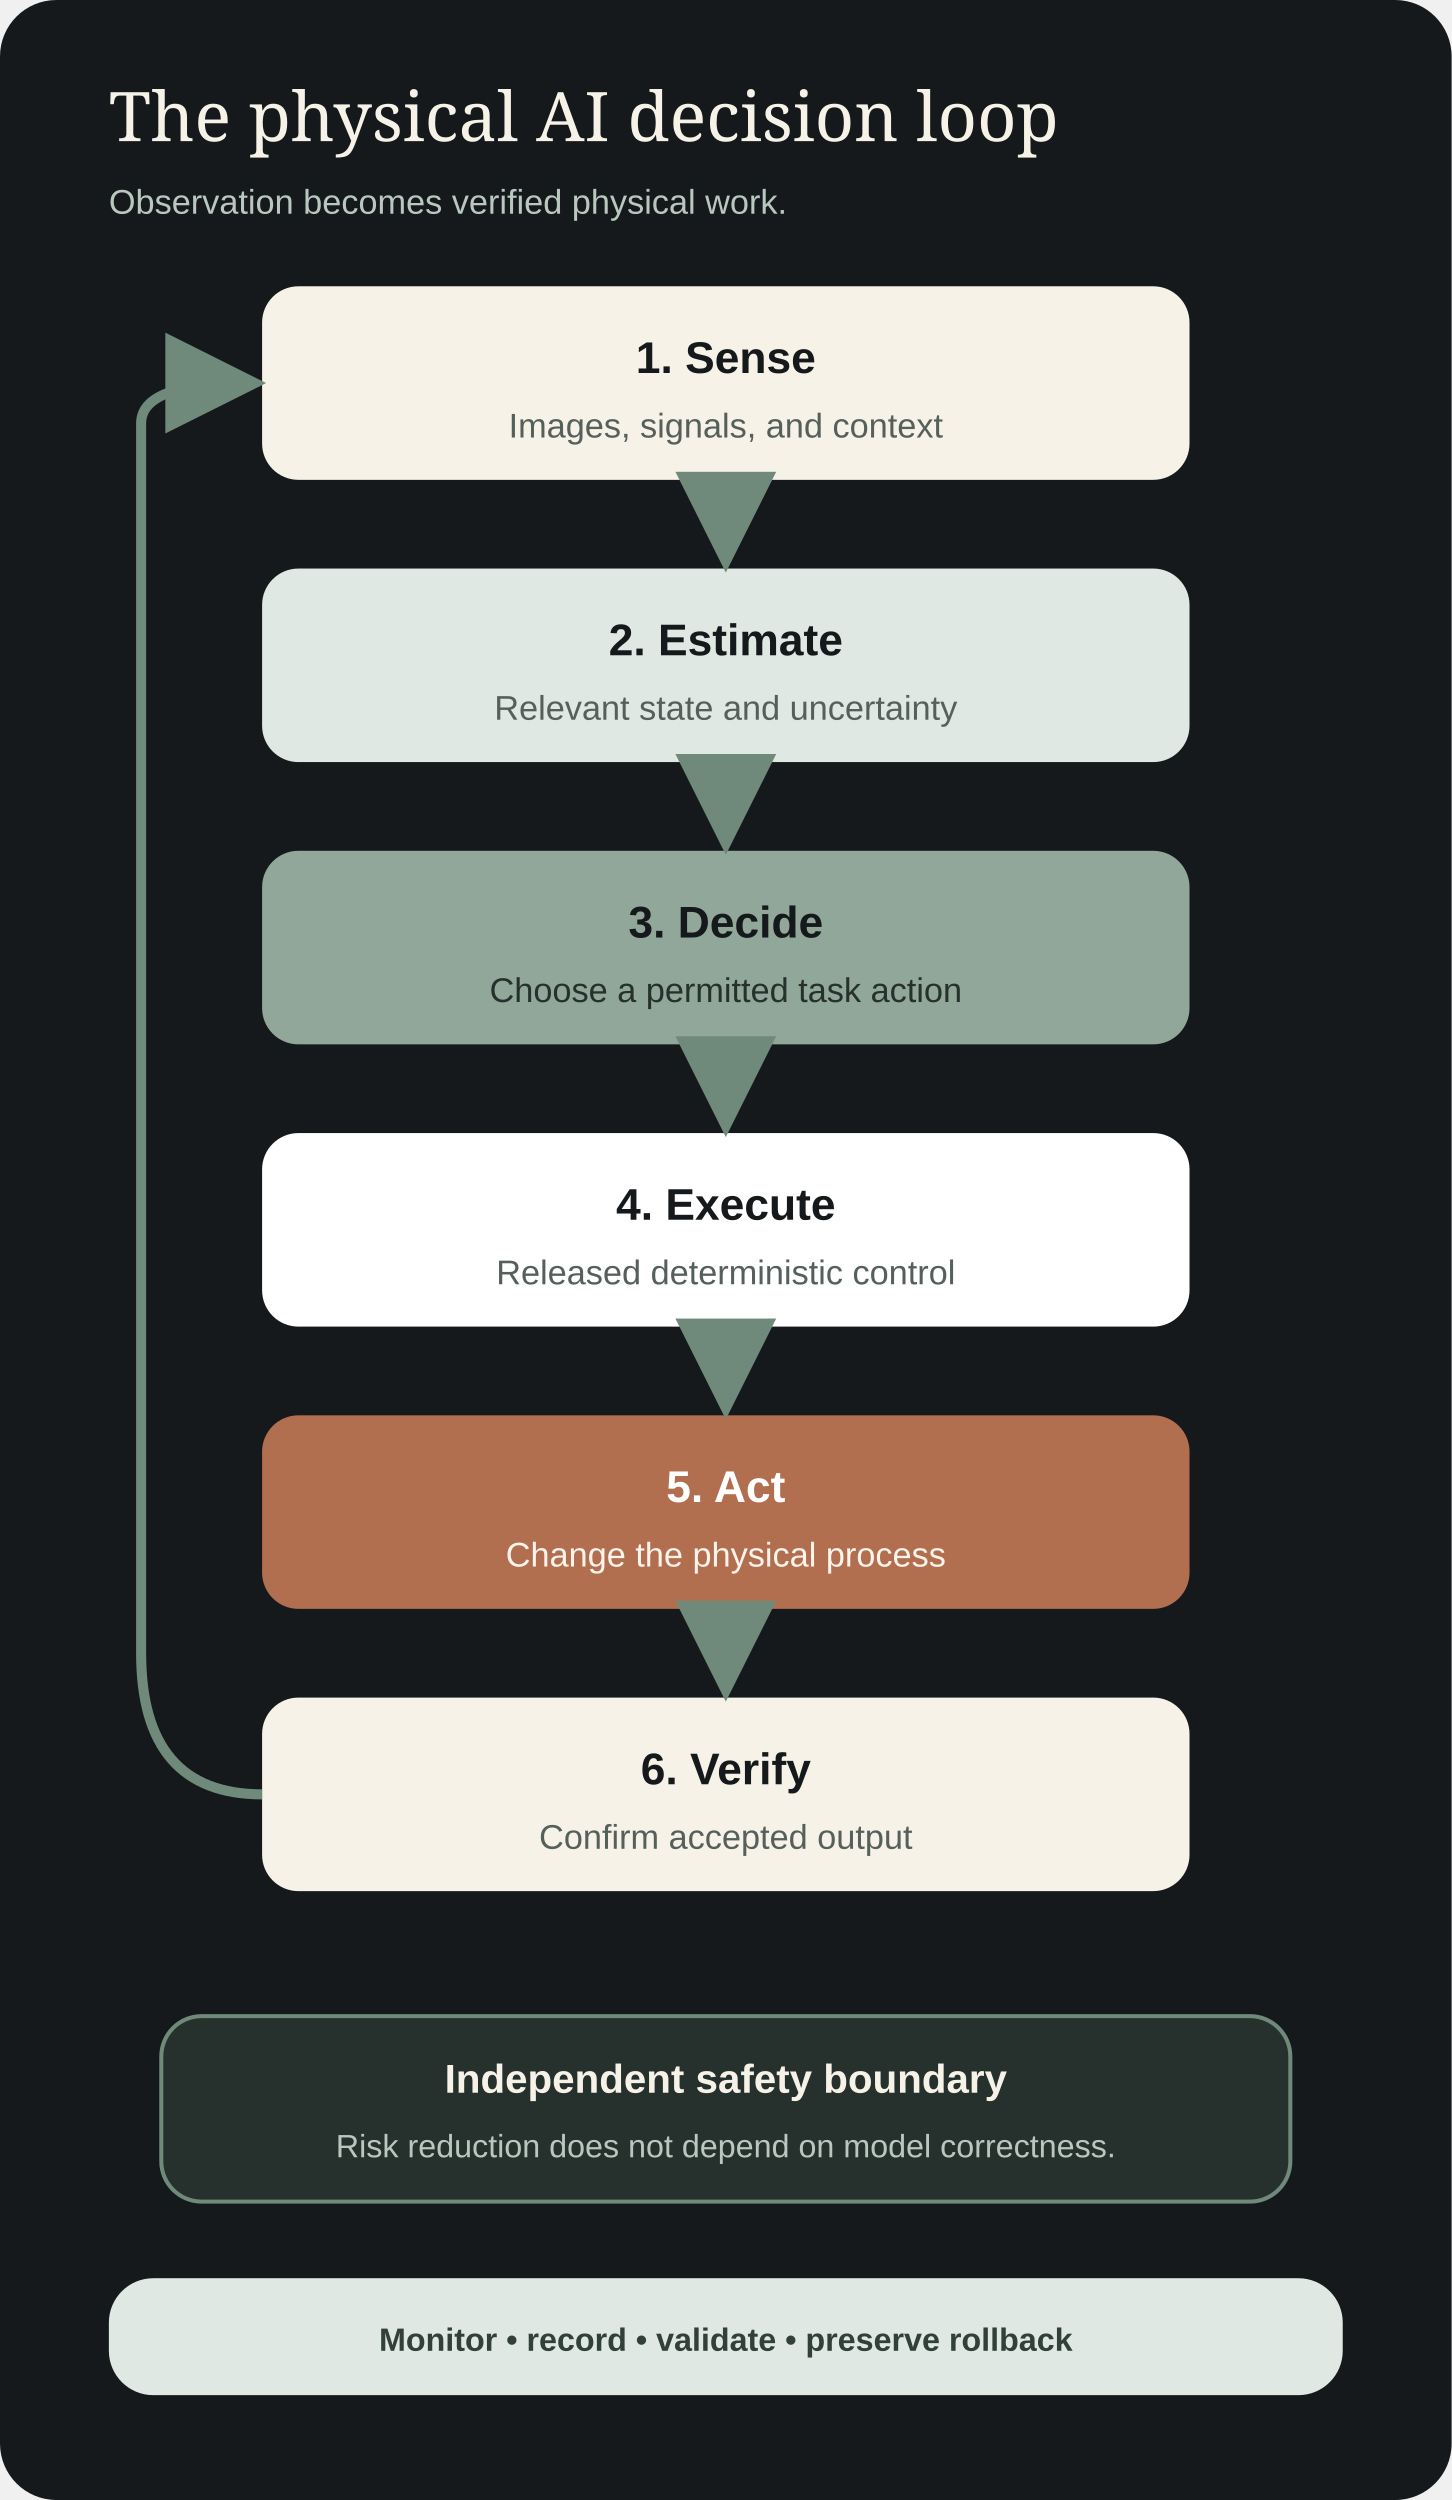
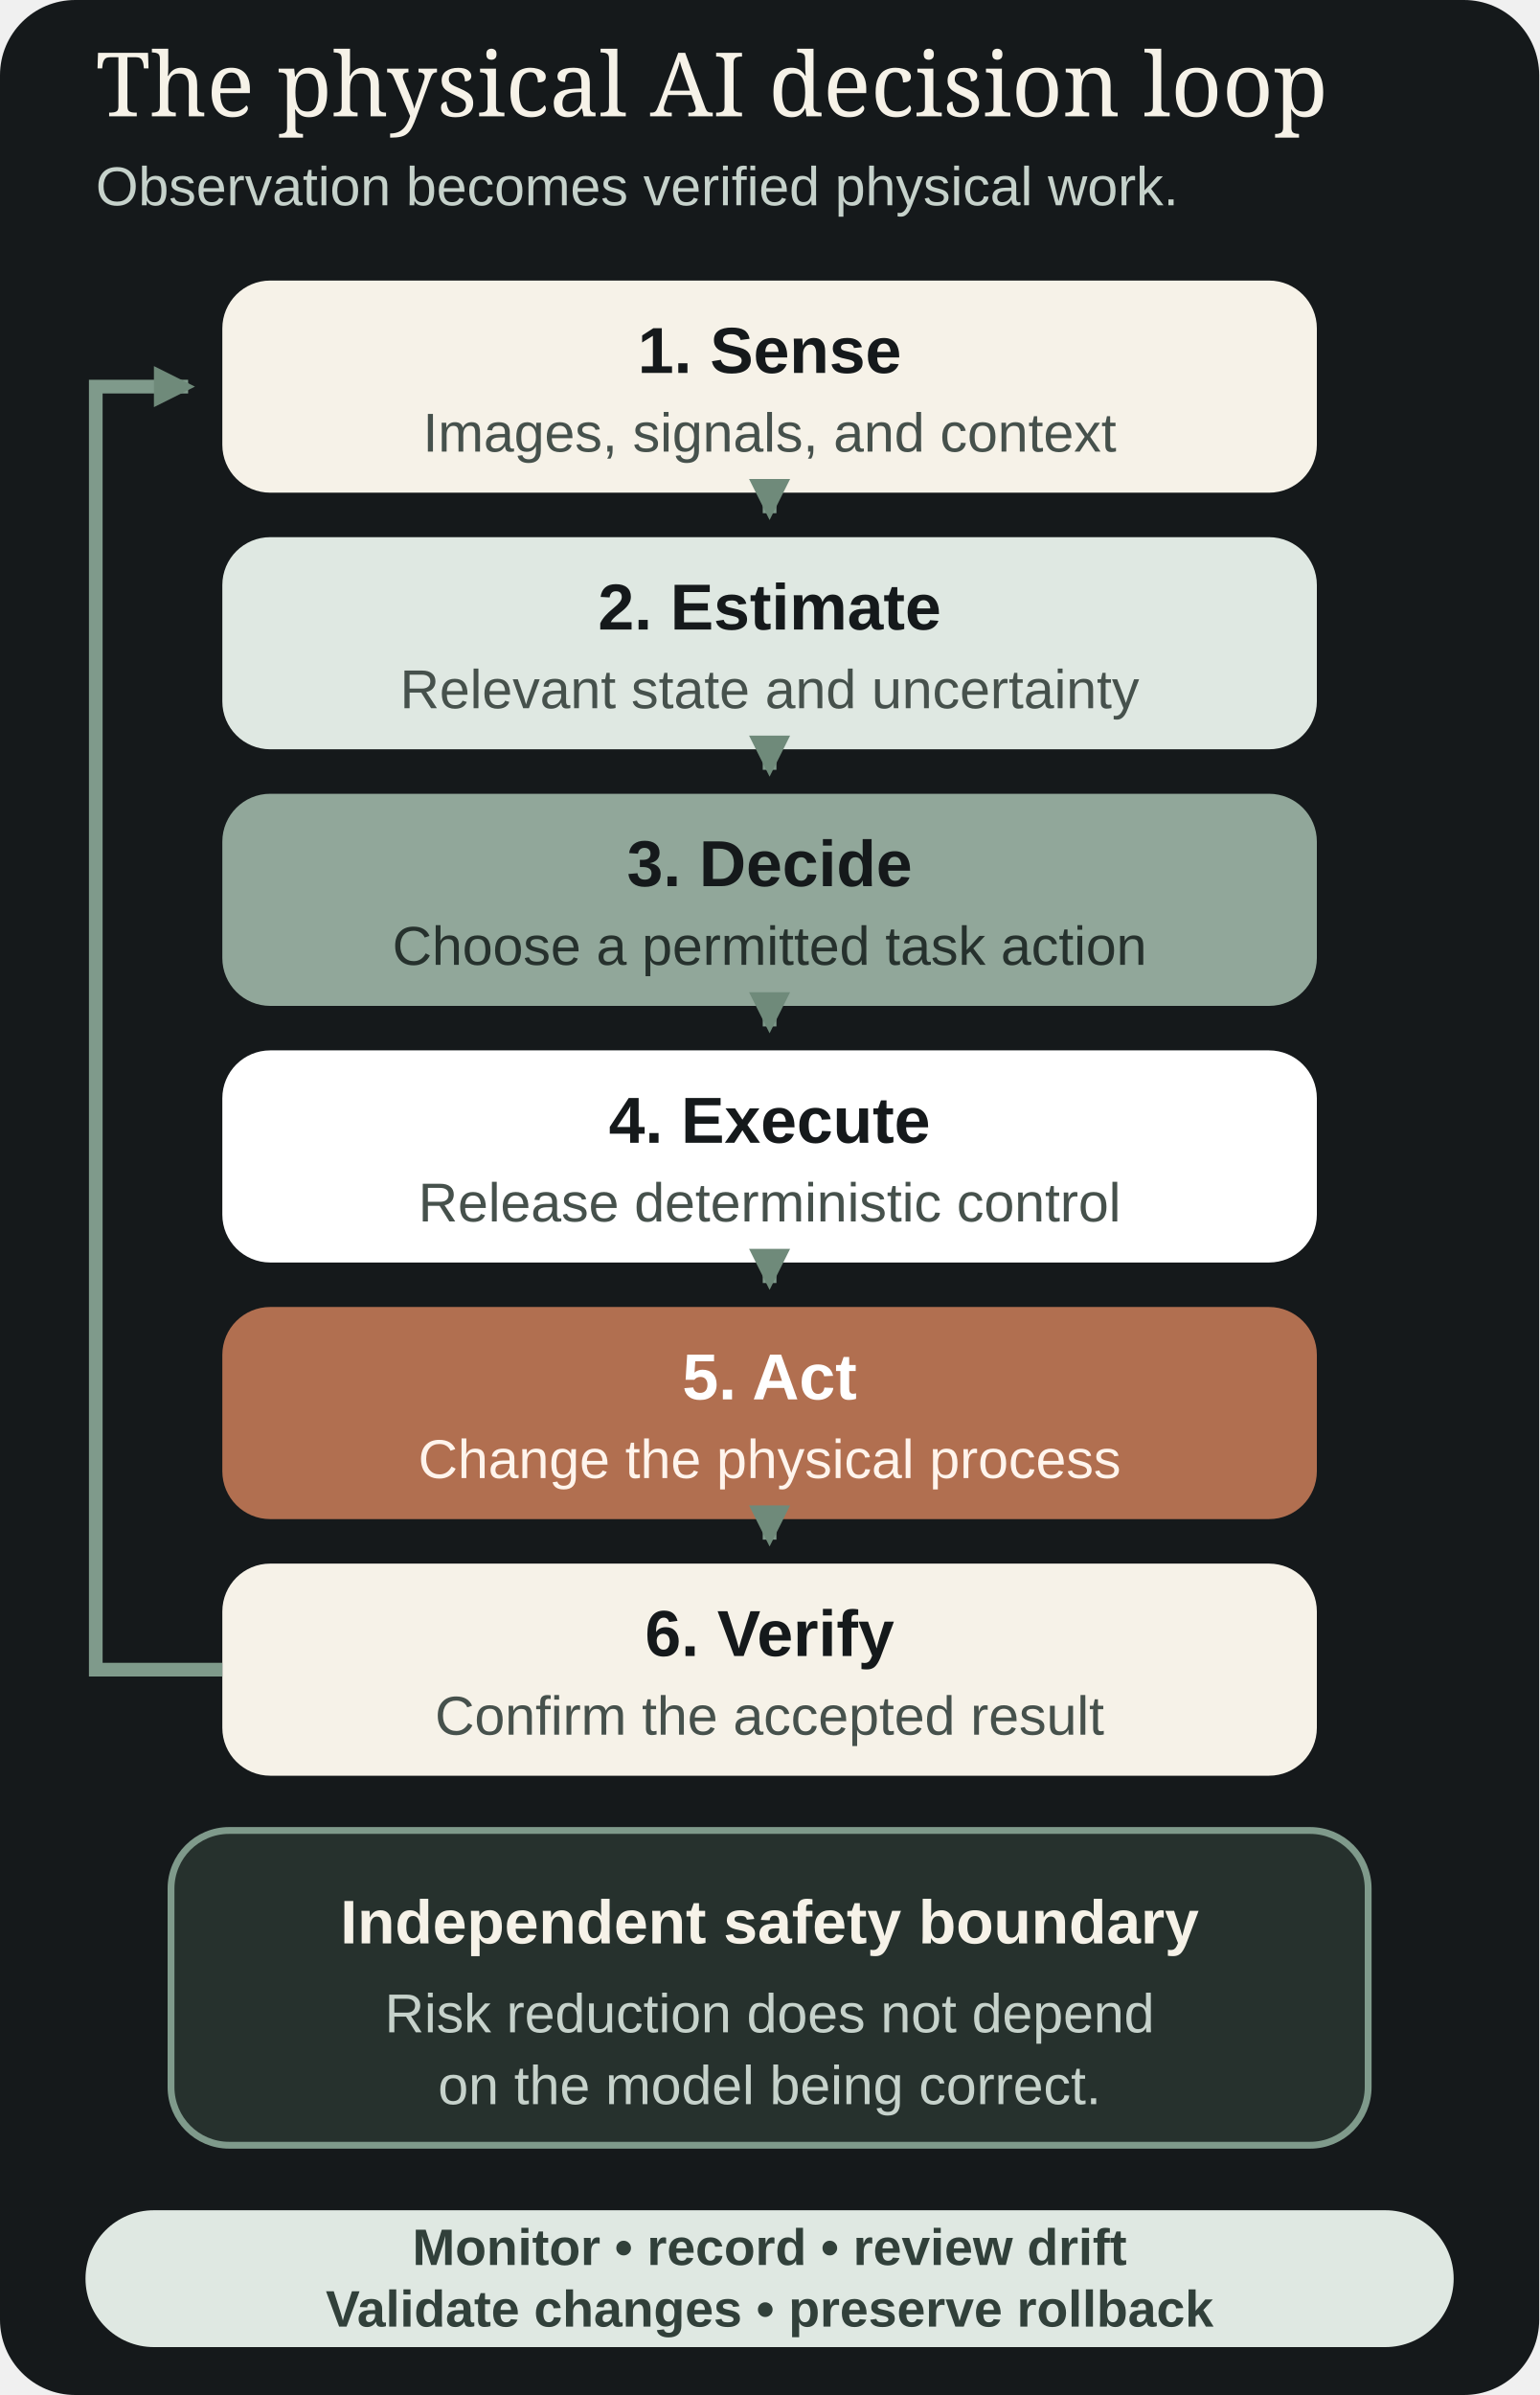
- <svg xmlns="http://www.w3.org/2000/svg" viewBox="0 0 720 1240" role="img" aria-labelledby="title desc">
+ <svg xmlns="http://www.w3.org/2000/svg" viewBox="0 0 450 700" role="img" aria-labelledby="title desc">
  <defs>
-     <marker id="arrow" markerWidth="10" markerHeight="10" refX="8" refY="5" orient="auto">
-       <path d="M0 0L10 5L0 10Z" fill="#6f8a7a" />
+     <marker id="arrow" markerWidth="12" markerHeight="12" refX="10" refY="6" orient="auto" markerUnits="userSpaceOnUse">
+       <path d="M0 0L12 6L0 12Z" fill="#6f8a7a" />
    </marker>
  </defs>
-   <rect width="720" height="1240" rx="28" fill="#15191b" />
-   <text x="54" y="70" fill="#f6f2e8" font-family="Georgia,serif" font-size="34">The physical AI decision loop</text>
-   <text x="54" y="106" fill="#b9c8bf" font-family="Arial,sans-serif" font-size="17">Observation becomes verified physical work.</text>
+   <rect width="450" height="700" rx="22" fill="#15191b" />
+   <text x="28" y="34" fill="#f6f2e8" font-family="Georgia,serif" font-size="26">The physical AI decision loop</text>
+   <text x="28" y="60" fill="#c6d2cb" font-family="Arial,sans-serif" font-size="16">Observation becomes verified physical work.</text>
  <g font-family="Arial,sans-serif" text-anchor="middle">
-     <g transform="translate(360 190)">
-       <rect x="-230" y="-48" width="460" height="96" rx="18" fill="#f6f2e8" />
-       <text y="-5" fill="#15191b" font-size="22" font-weight="700">1. Sense</text>
-       <text y="27" fill="#56605b" font-size="17">Images, signals, and context</text>
+     <g transform="translate(65 82)">
+       <rect width="320" height="62" rx="14" fill="#f6f2e8" />
+       <text x="160" y="27" fill="#15191b" font-size="19" font-weight="700">1. Sense</text>
+       <text x="160" y="50" fill="#46514c" font-size="16">Images, signals, and context</text>
    </g>
-     <g transform="translate(360 330)">
-       <rect x="-230" y="-48" width="460" height="96" rx="18" fill="#dfe8e2" />
-       <text y="-5" fill="#15191b" font-size="22" font-weight="700">2. Estimate</text>
-       <text y="27" fill="#56605b" font-size="17">Relevant state and uncertainty</text>
+     <g transform="translate(65 157)">
+       <rect width="320" height="62" rx="14" fill="#dfe8e2" />
+       <text x="160" y="27" fill="#15191b" font-size="19" font-weight="700">2. Estimate</text>
+       <text x="160" y="50" fill="#46514c" font-size="16">Relevant state and uncertainty</text>
    </g>
-     <g transform="translate(360 470)">
-       <rect x="-230" y="-48" width="460" height="96" rx="18" fill="#91a79a" />
-       <text y="-5" fill="#15191b" font-size="22" font-weight="700">3. Decide</text>
-       <text y="27" fill="#26312d" font-size="17">Choose a permitted task action</text>
+     <g transform="translate(65 232)">
+       <rect width="320" height="62" rx="14" fill="#91a79a" />
+       <text x="160" y="27" fill="#15191b" font-size="19" font-weight="700">3. Decide</text>
+       <text x="160" y="50" fill="#26312d" font-size="16">Choose a permitted task action</text>
    </g>
-     <g transform="translate(360 610)">
-       <rect x="-230" y="-48" width="460" height="96" rx="18" fill="#fff" />
-       <text y="-5" fill="#15191b" font-size="22" font-weight="700">4. Execute</text>
-       <text y="27" fill="#56605b" font-size="17">Released deterministic control</text>
+     <g transform="translate(65 307)">
+       <rect width="320" height="62" rx="14" fill="#ffffff" />
+       <text x="160" y="27" fill="#15191b" font-size="19" font-weight="700">4. Execute</text>
+       <text x="160" y="50" fill="#46514c" font-size="16">Release deterministic control</text>
    </g>
-     <g transform="translate(360 750)">
-       <rect x="-230" y="-48" width="460" height="96" rx="18" fill="#b16f50" />
-       <text y="-5" fill="#fff" font-size="22" font-weight="700">5. Act</text>
-       <text y="27" fill="#fff4ec" font-size="17">Change the physical process</text>
+     <g transform="translate(65 382)">
+       <rect width="320" height="62" rx="14" fill="#b16f50" />
+       <text x="160" y="27" fill="#ffffff" font-size="19" font-weight="700">5. Act</text>
+       <text x="160" y="50" fill="#fff4ec" font-size="16">Change the physical process</text>
    </g>
-     <g transform="translate(360 890)">
-       <rect x="-230" y="-48" width="460" height="96" rx="18" fill="#f6f2e8" />
-       <text y="-5" fill="#15191b" font-size="22" font-weight="700">6. Verify</text>
-       <text y="27" fill="#56605b" font-size="17">Confirm accepted output</text>
+     <g transform="translate(65 457)">
+       <rect width="320" height="62" rx="14" fill="#f6f2e8" />
+       <text x="160" y="27" fill="#15191b" font-size="19" font-weight="700">6. Verify</text>
+       <text x="160" y="50" fill="#46514c" font-size="16">Confirm the accepted result</text>
    </g>
  </g>
-   <g stroke="#6f8a7a" stroke-width="5" marker-end="url(#arrow)">
-     <path d="M360 240V274" />
-     <path d="M360 380V414" />
-     <path d="M360 520V554" />
-     <path d="M360 660V694" />
-     <path d="M360 800V834" />
+   <g stroke="#7f9a8b" stroke-width="4" fill="none" marker-end="url(#arrow)">
+     <path d="M225 144V150" />
+     <path d="M225 219V225" />
+     <path d="M225 294V300" />
+     <path d="M225 369V375" />
+     <path d="M225 444V450" />
+     <path d="M65 488H28V113H55" />
  </g>
-   <path d="M130 890Q70 890 70 820V210Q70 190 122 190" fill="none" stroke="#6f8a7a" stroke-width="5" marker-end="url(#arrow)" />
-   <rect x="80" y="1000" width="560" height="92" rx="20" fill="#26312d" stroke="#6f8a7a" stroke-width="2" />
-   <text x="360" y="1038" text-anchor="middle" fill="#f6f2e8" font-family="Arial,sans-serif" font-size="20" font-weight="700">Independent safety boundary</text>
-   <text x="360" y="1070" text-anchor="middle" fill="#b9c8bf" font-family="Arial,sans-serif" font-size="16">Risk reduction does not depend on model correctness.</text>
-   <rect x="54" y="1130" width="612" height="58" rx="22" fill="#dfe8e2" />
-   <text x="360" y="1166" text-anchor="middle" fill="#31403a" font-family="Arial,sans-serif" font-size="16" font-weight="700">Monitor • record • validate • preserve rollback</text>
+   <rect x="50" y="535" width="350" height="92" rx="17" fill="#26312d" stroke="#7f9a8b" stroke-width="2" />
+   <text x="225" y="568" text-anchor="middle" fill="#f6f2e8" font-family="Arial,sans-serif" font-size="18" font-weight="700">Independent safety boundary</text>
+   <text x="225" y="594" text-anchor="middle" fill="#c6d2cb" font-family="Arial,sans-serif" font-size="16">Risk reduction does not depend</text>
+   <text x="225" y="615" text-anchor="middle" fill="#c6d2cb" font-family="Arial,sans-serif" font-size="16">on the model being correct.</text>
+   <rect x="25" y="646" width="400" height="40" rx="20" fill="#dfe8e2" />
+   <text x="225" y="662" text-anchor="middle" fill="#31403a" font-family="Arial,sans-serif" font-size="15" font-weight="700">Monitor • record • review drift</text>
+   <text x="225" y="680" text-anchor="middle" fill="#31403a" font-family="Arial,sans-serif" font-size="15" font-weight="700">Validate changes • preserve rollback</text>
</svg>
